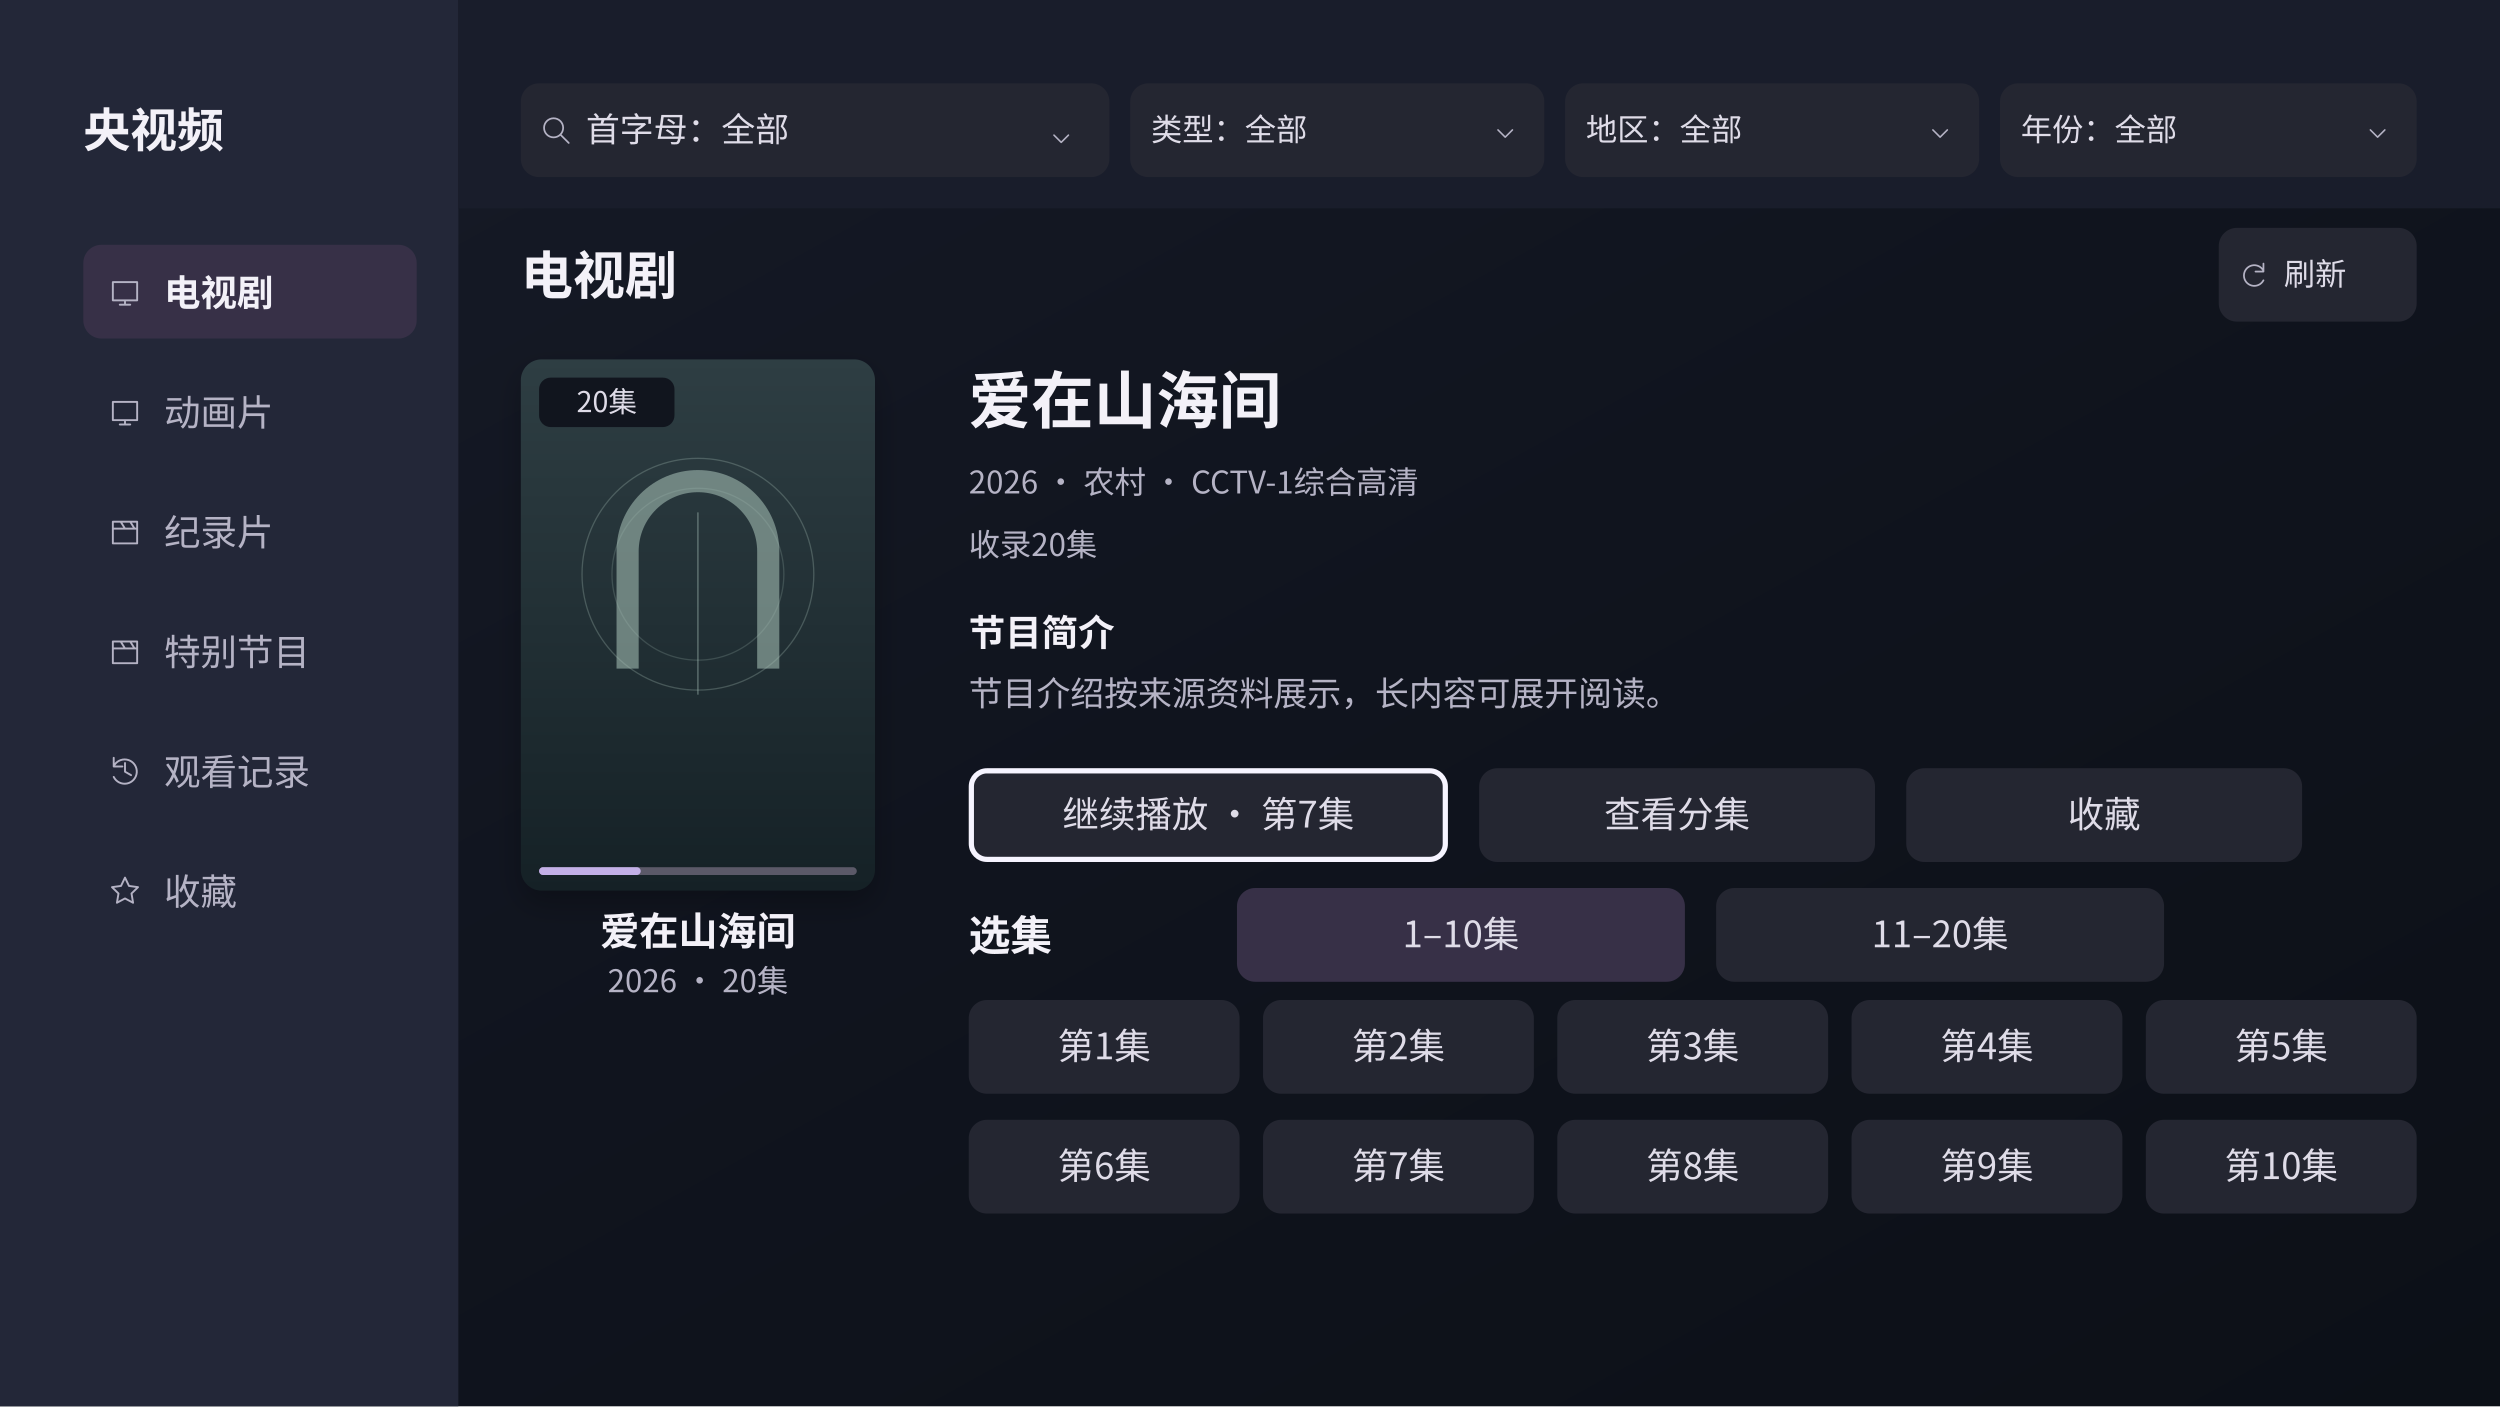
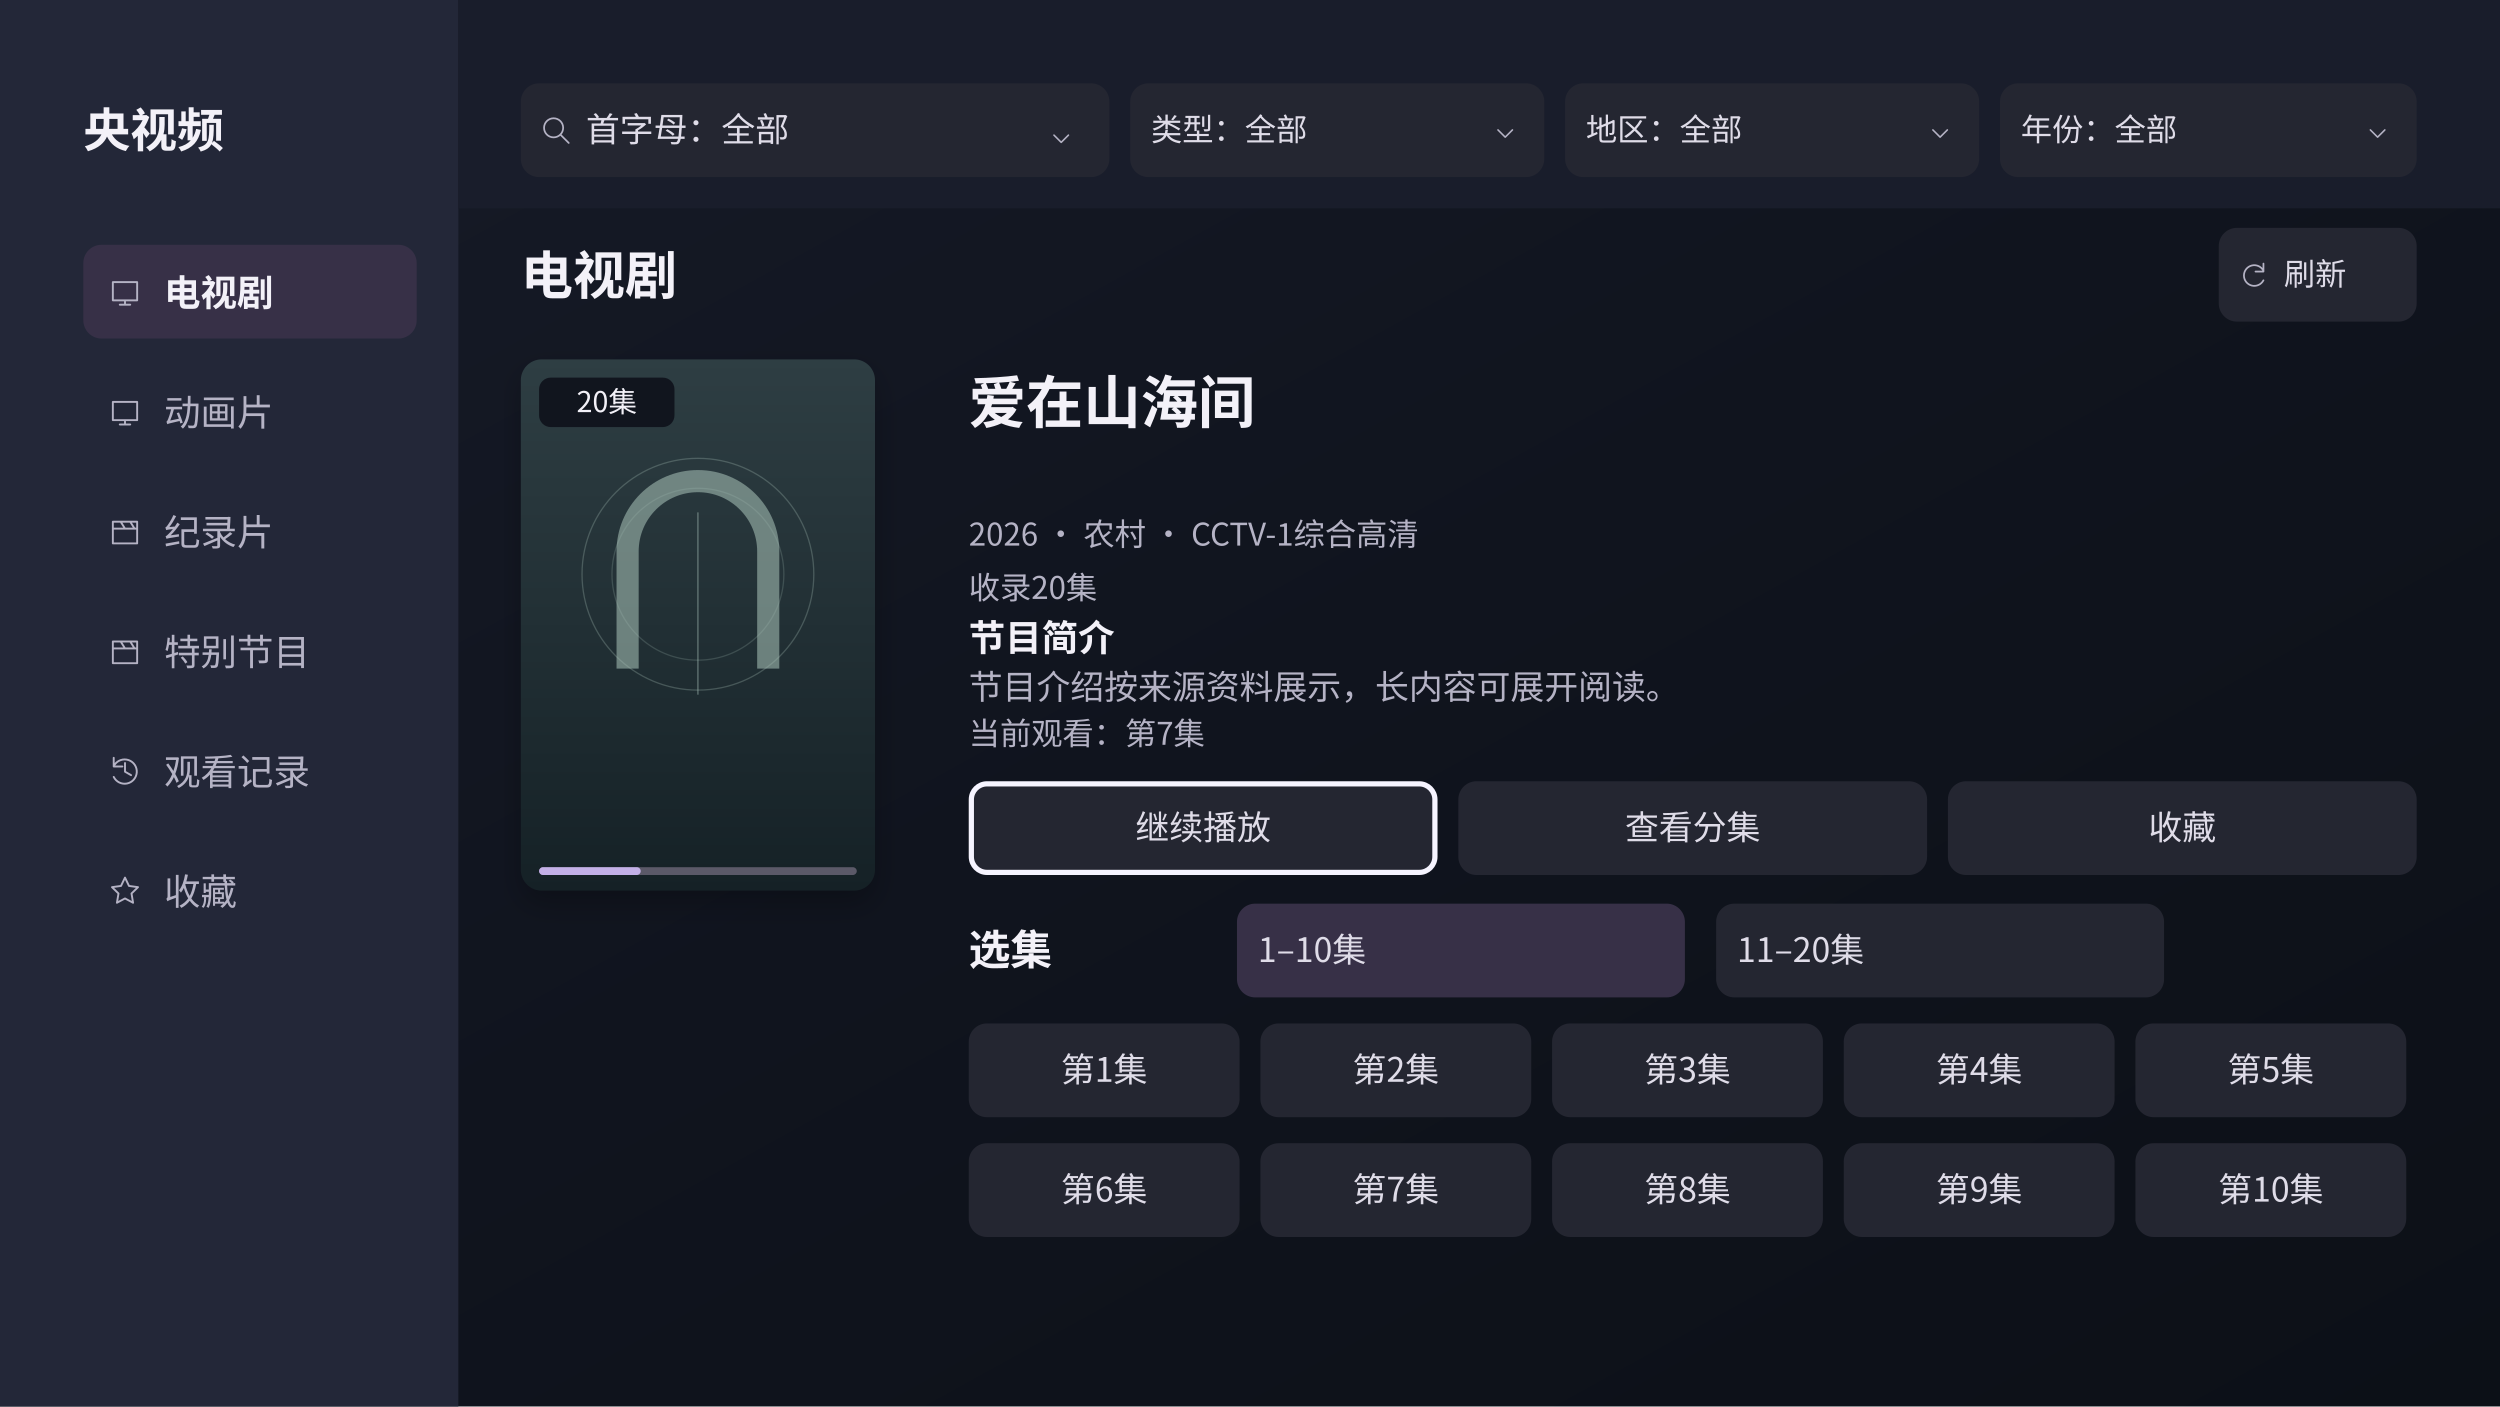
<svg xmlns="http://www.w3.org/2000/svg" width="3840" height="2160" viewBox="0 0 3840 2160" role="img" aria-labelledby="title desc">
  <defs>
    <linearGradient id="background" x2="1" y2="1">
      <stop stop-color="#171b28" />
      <stop offset=".5" stop-color="#10141e" />
      <stop offset="1" stop-color="#0c1017" />
    </linearGradient>
    <linearGradient id="sidebar" x2="1" y2="0">
      <stop stop-color="#232738" />
      <stop offset="1" stop-color="#232738" />
    </linearGradient>
    <linearGradient id="purple">
      <stop stop-color="#6652d5" />
      <stop offset="1" stop-color="#3a327d" />
    </linearGradient>
    <filter id="card-shadow" x="-15%" y="-10%" width="130%" height="130%" color-interpolation-filters="sRGB">
      <feGaussianBlur in="SourceAlpha" stdDeviation="22" />
      <feOffset dy="20" />
      <feComponentTransfer>
        <feFuncA type="linear" slope=".24" />
      </feComponentTransfer>
      <feMerge>
        <feMergeNode />
        <feMergeNode in="SourceGraphic" />
      </feMerge>
    </filter>
    <linearGradient id="fade" x2="0" y2="1">
      <stop stop-color="#0d1119" stop-opacity="0" />
      <stop offset="1" stop-color="#0d1119" />
    </linearGradient>
    <clipPath id="viewport">
      <rect x="774" y="526" width="2964" height="1506" />
    </clipPath>
  </defs>
  <rect width="3840" height="2160" fill="url(#background)" />
  <rect width="704" height="2160" fill="url(#sidebar)" />
  <rect x="704" width="3136" height="320" fill="#191d2b" />
  <g font-family="Noto Sans CJK SC, sans-serif">
-     <text x="128" y="226" font-size="72" fill="#f3f1f8" font-weight="600" text-anchor="start">央视频</text>
-     <g data-role="sidebar-entry" data-category="电视剧" data-focused="false">
-       <rect x="128" y="376" width="512" height="144" rx="28" fill="#373047" stroke="none" stroke-width="2" />
-       <g transform="translate(168 424) scale(1.333333)">
-         <path d="M4 7h28v21H4zM12 33h12M18 28v5" fill="none" stroke="#b5b3c5" stroke-width="2.2" stroke-linecap="round" stroke-linejoin="round" />
-       </g>
-       <text x="252" y="470" font-size="56" fill="#f3f1f8" font-weight="600" text-anchor="start">电视剧</text>
-     </g>
-     <g data-role="sidebar-entry" data-category="动画片" data-focused="false">
-       <rect x="128" y="560" width="512" height="144" rx="28" fill="none" stroke="none" stroke-width="2" />
-       <g transform="translate(168 608) scale(1.333333)">
-         <path d="M4 7h28v21H4zM12 33h12M18 28v5" fill="none" stroke="#b5b3c5" stroke-width="2.2" stroke-linecap="round" stroke-linejoin="round" />
-       </g>
-       <text x="252" y="654" font-size="56" fill="#b5b3c5" font-weight="400" text-anchor="start">动画片</text>
-     </g>
-     <g data-role="sidebar-entry" data-category="纪录片" data-focused="false">
-       <rect x="128" y="744" width="512" height="144" rx="28" fill="none" stroke="none" stroke-width="2" />
-       <g transform="translate(168 792) scale(1.333333)">
-         <path d="M4 7h28v25H4zM4 15h28M13 7l5 8M24 7l5 8" fill="none" stroke="#b5b3c5" stroke-width="2.2" stroke-linecap="round" stroke-linejoin="round" />
-       </g>
-       <text x="252" y="838" font-size="56" fill="#b5b3c5" font-weight="400" text-anchor="start">纪录片</text>
-     </g>
-     <g data-role="sidebar-entry" data-category="特别节目" data-focused="false">
-       <rect x="128" y="928" width="512" height="144" rx="28" fill="none" stroke="none" stroke-width="2" />
-       <g transform="translate(168 976) scale(1.333333)">
-         <path d="M4 7h28v25H4zM4 15h28M13 7l5 8M24 7l5 8" fill="none" stroke="#b5b3c5" stroke-width="2.2" stroke-linecap="round" stroke-linejoin="round" />
-       </g>
-       <text x="252" y="1022" font-size="56" fill="#b5b3c5" font-weight="400" text-anchor="start">特别节目</text>
-     </g>
-     <g data-role="sidebar-entry" data-category="观看记录" data-focused="false">
-       <rect x="128" y="1112" width="512" height="144" rx="28" fill="none" stroke="none" stroke-width="2" />
-       <g transform="translate(168 1160) scale(1.333333)">
-         <path d="M6 11a14 14 0 1 1-1 14M5 3v10h10M18 9v10l7 4" fill="none" stroke="#b5b3c5" stroke-width="2.2" stroke-linecap="round" stroke-linejoin="round" />
-       </g>
-       <text x="252" y="1206" font-size="56" fill="#b5b3c5" font-weight="400" text-anchor="start">观看记录</text>
-     </g>
-     <g data-role="sidebar-entry" data-category="收藏" data-focused="false">
-       <rect x="128" y="1296" width="512" height="144" rx="28" fill="none" stroke="none" stroke-width="2" />
-       <g transform="translate(168 1344) scale(1.333333)">
-         <path d="M18 3l4.6 9.6L33 14l-7.5 7.3L27.3 32L18 27l-9.3 5l1.8-10.7L3 14l10.4-1.4z" fill="none" stroke="#b5b3c5" stroke-width="2.2" stroke-linecap="round" stroke-linejoin="round" />
-       </g>
-       <text x="252" y="1390" font-size="56" fill="#b5b3c5" font-weight="400" text-anchor="start">收藏</text>
-     </g>
-     <g data-role="control" data-focused="false" data-disabled="false" data-label="首字母：全部" opacity="1">
-       <rect x="800" y="128" width="904" height="144" rx="28" fill="#242631" stroke="none" stroke-width="2" />
-       <g transform="translate(832 178.0) scale(1.222222)">
-         <path d="M27 15a12 12 0 1 1-24 0a12 12 0 1 1 24 0M24 24l10 10" fill="none" stroke="#b5b3c5" stroke-width="2.2" stroke-linecap="round" stroke-linejoin="round" />
-       </g>
-       <text x="900" y="217.68" font-size="52" fill="#dfdce8" font-weight="500" text-anchor="start">首字母：全部</text>
-     </g>
-     <g transform="translate(1610 192) scale(1.111111)">
-       <path d="M8 14l10 10l10-10" fill="none" stroke="#b5b3c5" stroke-width="2.2" stroke-linecap="round" stroke-linejoin="round" />
-     </g>
-     <g data-role="control" data-focused="false" data-disabled="false" data-label="类型：全部" opacity="1">
-       <rect x="1736" y="128" width="636" height="144" rx="28" fill="#242631" stroke="none" stroke-width="2" />
-       <text x="1768" y="216.32" font-size="48" fill="#dfdce8" font-weight="500" text-anchor="start">类型：全部</text>
-     </g>
-     <g transform="translate(2292 184) scale(1.111111)">
-       <path d="M8 14l10 10l10-10" fill="none" stroke="#b5b3c5" stroke-width="2.2" stroke-linecap="round" stroke-linejoin="round" />
-     </g>
-     <g data-role="control" data-focused="false" data-disabled="false" data-label="地区：全部" opacity="1">
-       <rect x="2404" y="128" width="636" height="144" rx="28" fill="#242631" stroke="none" stroke-width="2" />
-       <text x="2436" y="216.32" font-size="48" fill="#dfdce8" font-weight="500" text-anchor="start">地区：全部</text>
-     </g>
-     <g transform="translate(2960 184) scale(1.111111)">
-       <path d="M8 14l10 10l10-10" fill="none" stroke="#b5b3c5" stroke-width="2.2" stroke-linecap="round" stroke-linejoin="round" />
-     </g>
-     <g data-role="control" data-focused="false" data-disabled="false" data-label="年份：全部" opacity="1">
-       <rect x="3072" y="128" width="640" height="144" rx="28" fill="#242631" stroke="none" stroke-width="2" />
-       <text x="3104" y="216.32" font-size="48" fill="#dfdce8" font-weight="500" text-anchor="start">年份：全部</text>
-     </g>
-     <g transform="translate(3632 184) scale(1.111111)">
-       <path d="M8 14l10 10l10-10" fill="none" stroke="#b5b3c5" stroke-width="2.2" stroke-linecap="round" stroke-linejoin="round" />
-     </g>
-     <text x="800" y="452" font-size="80" fill="#f3f1f8" font-weight="650" text-anchor="start">电视剧</text>
-     <g data-role="control" data-focused="false" data-disabled="false" data-label="刷新" opacity="1">
-       <rect x="3408" y="350" width="304" height="144" rx="28" fill="#242631" stroke="none" stroke-width="2" />
-       <g transform="translate(3440 400.0) scale(1.222222)">
-         <path d="M30 13A13 13 0 1 0 30 25M30 4v10H20" fill="none" stroke="#b5b3c5" stroke-width="2.2" stroke-linecap="round" stroke-linejoin="round" />
-       </g>
-       <text x="3508" y="438.32" font-size="48" fill="#dfdce8" font-weight="500" text-anchor="start">刷新</text>
-     </g>
-     <g transform="translate(800 552) scale(1)">
-       <g data-role="media-card" data-focused="false">
+     <svg width="3840" height="2160" viewBox="0 0 3840 2160" role="img" aria-labelledby="title desc">
+       <defs>
+         <linearGradient id="background" x2="1" y2="1">
+           <stop stop-color="#171b28" />
+           <stop offset=".5" stop-color="#10141e" />
+           <stop offset="1" stop-color="#0c1017" />
+         </linearGradient>
+         <linearGradient id="sidebar" x2="1" y2="0">
+           <stop stop-color="#232738" />
+           <stop offset="1" stop-color="#232738" />
+         </linearGradient>
+         <linearGradient id="purple">
+           <stop stop-color="#6652d5" />
+           <stop offset="1" stop-color="#3a327d" />
+         </linearGradient>
+         <filter id="card-shadow" x="-15%" y="-10%" width="130%" height="130%" color-interpolation-filters="sRGB">
+           <feGaussianBlur in="SourceAlpha" stdDeviation="22" />
+           <feOffset dy="20" />
+           <feComponentTransfer>
+             <feFuncA type="linear" slope=".24" />
+           </feComponentTransfer>
+           <feMerge>
+             <feMergeNode />
+             <feMergeNode in="SourceGraphic" />
+           </feMerge>
+         </filter>
+         <linearGradient id="fade" x2="0" y2="1">
+           <stop stop-color="#0d1119" stop-opacity="0" />
+           <stop offset="1" stop-color="#0d1119" />
+         </linearGradient>
+         <clipPath id="viewport">
+           <rect x="774" y="526" width="2964" height="1506" />
+         </clipPath>
+       </defs>
+       <rect width="3840" height="2160" fill="url(#background)" />
+       <rect width="704" height="2160" fill="url(#sidebar)" />
+       <rect x="704" width="3136" height="320" fill="#191d2b" />
+       <g font-family="Noto Sans CJK SC, sans-serif">
+         <text x="128" y="226" font-size="72" fill="#f3f1f8" font-weight="600" text-anchor="start">央视频</text>
+         <g data-role="sidebar-entry" data-category="电视剧" data-focused="false">
+           <rect x="128" y="376" width="512" height="144" rx="28" fill="#373047" stroke="none" stroke-width="2" />
+           <g transform="translate(168 424) scale(1.333333)">
+             <path d="M4 7h28v21H4zM12 33h12M18 28v5" fill="none" stroke="#b5b3c5" stroke-width="2.2" stroke-linecap="round" stroke-linejoin="round" />
+           </g>
+           <text x="252" y="470" font-size="56" fill="#f3f1f8" font-weight="600" text-anchor="start">电视剧</text>
+         </g>
+         <g data-role="sidebar-entry" data-category="动画片" data-focused="false">
+           <rect x="128" y="560" width="512" height="144" rx="28" fill="none" stroke="none" stroke-width="2" />
+           <g transform="translate(168 608) scale(1.333333)">
+             <path d="M4 7h28v21H4zM12 33h12M18 28v5" fill="none" stroke="#b5b3c5" stroke-width="2.2" stroke-linecap="round" stroke-linejoin="round" />
+           </g>
+           <text x="252" y="654" font-size="56" fill="#b5b3c5" font-weight="400" text-anchor="start">动画片</text>
+         </g>
+         <g data-role="sidebar-entry" data-category="纪录片" data-focused="false">
+           <rect x="128" y="744" width="512" height="144" rx="28" fill="none" stroke="none" stroke-width="2" />
+           <g transform="translate(168 792) scale(1.333333)">
+             <path d="M4 7h28v25H4zM4 15h28M13 7l5 8M24 7l5 8" fill="none" stroke="#b5b3c5" stroke-width="2.2" stroke-linecap="round" stroke-linejoin="round" />
+           </g>
+           <text x="252" y="838" font-size="56" fill="#b5b3c5" font-weight="400" text-anchor="start">纪录片</text>
+         </g>
+         <g data-role="sidebar-entry" data-category="特别节目" data-focused="false">
+           <rect x="128" y="928" width="512" height="144" rx="28" fill="none" stroke="none" stroke-width="2" />
+           <g transform="translate(168 976) scale(1.333333)">
+             <path d="M4 7h28v25H4zM4 15h28M13 7l5 8M24 7l5 8" fill="none" stroke="#b5b3c5" stroke-width="2.2" stroke-linecap="round" stroke-linejoin="round" />
+           </g>
+           <text x="252" y="1022" font-size="56" fill="#b5b3c5" font-weight="400" text-anchor="start">特别节目</text>
+         </g>
+         <g data-role="sidebar-entry" data-category="观看记录" data-focused="false">
+           <rect x="128" y="1112" width="512" height="144" rx="28" fill="none" stroke="none" stroke-width="2" />
+           <g transform="translate(168 1160) scale(1.333333)">
+             <path d="M6 11a14 14 0 1 1-1 14M5 3v10h10M18 9v10l7 4" fill="none" stroke="#b5b3c5" stroke-width="2.2" stroke-linecap="round" stroke-linejoin="round" />
+           </g>
+           <text x="252" y="1206" font-size="56" fill="#b5b3c5" font-weight="400" text-anchor="start">观看记录</text>
+         </g>
+         <g data-role="sidebar-entry" data-category="收藏" data-focused="false">
+           <rect x="128" y="1296" width="512" height="144" rx="28" fill="none" stroke="none" stroke-width="2" />
+           <g transform="translate(168 1344) scale(1.333333)">
+             <path d="M18 3l4.6 9.6L33 14l-7.5 7.3L27.3 32L18 27l-9.3 5l1.8-10.7L3 14l10.4-1.4z" fill="none" stroke="#b5b3c5" stroke-width="2.2" stroke-linecap="round" stroke-linejoin="round" />
+           </g>
+           <text x="252" y="1390" font-size="56" fill="#b5b3c5" font-weight="400" text-anchor="start">收藏</text>
+         </g>
+         <g data-role="control" data-focused="false" data-disabled="false" data-label="首字母：全部" opacity="1">
+           <rect x="800" y="128" width="904" height="144" rx="28" fill="#242631" stroke="none" stroke-width="2" />
+           <g transform="translate(832 178.0) scale(1.222222)">
+             <path d="M27 15a12 12 0 1 1-24 0a12 12 0 1 1 24 0M24 24l10 10" fill="none" stroke="#b5b3c5" stroke-width="2.2" stroke-linecap="round" stroke-linejoin="round" />
+           </g>
+           <text x="900" y="217.68" font-size="52" fill="#dfdce8" font-weight="500" text-anchor="start">首字母：全部</text>
+         </g>
+         <g transform="translate(1610 192) scale(1.111111)">
+           <path d="M8 14l10 10l10-10" fill="none" stroke="#b5b3c5" stroke-width="2.2" stroke-linecap="round" stroke-linejoin="round" />
+         </g>
+         <g data-role="control" data-focused="false" data-disabled="false" data-label="类型：全部" opacity="1">
+           <rect x="1736" y="128" width="636" height="144" rx="28" fill="#242631" stroke="none" stroke-width="2" />
+           <text x="1768" y="216.32" font-size="48" fill="#dfdce8" font-weight="500" text-anchor="start">类型：全部</text>
+         </g>
+         <g transform="translate(2292 184) scale(1.111111)">
+           <path d="M8 14l10 10l10-10" fill="none" stroke="#b5b3c5" stroke-width="2.2" stroke-linecap="round" stroke-linejoin="round" />
+         </g>
+         <g data-role="control" data-focused="false" data-disabled="false" data-label="地区：全部" opacity="1">
+           <rect x="2404" y="128" width="636" height="144" rx="28" fill="#242631" stroke="none" stroke-width="2" />
+           <text x="2436" y="216.32" font-size="48" fill="#dfdce8" font-weight="500" text-anchor="start">地区：全部</text>
+         </g>
+         <g transform="translate(2960 184) scale(1.111111)">
+           <path d="M8 14l10 10l10-10" fill="none" stroke="#b5b3c5" stroke-width="2.2" stroke-linecap="round" stroke-linejoin="round" />
+         </g>
+         <g data-role="control" data-focused="false" data-disabled="false" data-label="年份：全部" opacity="1">
+           <rect x="3072" y="128" width="640" height="144" rx="28" fill="#242631" stroke="none" stroke-width="2" />
+           <text x="3104" y="216.32" font-size="48" fill="#dfdce8" font-weight="500" text-anchor="start">年份：全部</text>
+         </g>
+         <g transform="translate(3632 184) scale(1.111111)">
+           <path d="M8 14l10 10l10-10" fill="none" stroke="#b5b3c5" stroke-width="2.2" stroke-linecap="round" stroke-linejoin="round" />
+         </g>
+         <text x="800" y="452" font-size="80" fill="#f3f1f8" font-weight="650" text-anchor="start">电视剧</text>
+         <g data-role="control" data-focused="false" data-disabled="false" data-label="刷新" opacity="1">
+           <rect x="3408" y="350" width="304" height="144" rx="28" fill="#242631" stroke="none" stroke-width="2" />
+           <g transform="translate(3440 400.0) scale(1.222222)">
+             <path d="M30 13A13 13 0 1 0 30 25M30 4v10H20" fill="none" stroke="#b5b3c5" stroke-width="2.2" stroke-linecap="round" stroke-linejoin="round" />
+           </g>
+           <text x="3508" y="438.32" font-size="48" fill="#dfdce8" font-weight="500" text-anchor="start">刷新</text>
+         </g>
        <defs>
-           <linearGradient id="art-0" x2="0" y2="1">
-             <stop stop-color="#2e3e43" />
-             <stop offset="1" stop-color="#152126" />
-           </linearGradient>
-           <clipPath id="clip-0">
-             <rect x="0" y="0" width="544" height="816" rx="32" fill="white" stroke="none" stroke-width="2" />
+           <clipPath id="detail-viewport">
+             <rect x="774" y="526" width="2964" height="1506" />
          </clipPath>
        </defs>
-         <g filter="url(#card-shadow)">
-           <rect x="0" y="0" width="544" height="816" rx="32" fill="url(#art-0)" stroke="none" stroke-width="2" />
-         </g>
-         <g clip-path="url(#clip-0)">
-           <circle cx="272" cy="330" r="178" fill="none" stroke="#a4bdb4" stroke-width="2" opacity=".3" />
-           <circle cx="272" cy="330" r="132" fill="none" stroke="#a4bdb4" stroke-width="2" opacity=".22" />
-           <path d="M164 475V295a108 108 0 0 1 216 0v180" fill="none" stroke="#a4bdb4" stroke-width="34" opacity=".58" />
-           <path d="M272 235v280" stroke="#a4bdb4" stroke-width="2" opacity=".5" />
-         </g>
-         <g data-role="watch-progress" data-progress="0.32">
-           <rect x="28" y="780" width="488" height="12" rx="6" fill="#5b5968" stroke="none" stroke-width="2" />
-           <rect x="28" y="780" width="156.16" height="12" rx="6" fill="#c3b0e7" stroke="none" stroke-width="2" />
-         </g>
-         <g data-role="card-caption">
-           <text x="272" y="900" font-size="60" fill="#f3f1f8" font-weight="600" text-anchor="middle">爱在山海间</text>
-           <text x="272" y="972" font-size="48" fill="#b5b3c5" font-weight="400" text-anchor="middle">2026 · 20集</text>
+         <g clip-path="url(#detail-viewport)" data-role="detail-body">
+           <g data-role="media-card" data-focused="false">
+             <defs>
+               <linearGradient id="art-0" x2="0" y2="1">
+                 <stop stop-color="#2e3e43" />
+                 <stop offset="1" stop-color="#152126" />
+               </linearGradient>
+               <clipPath id="clip-0">
+                 <rect x="800" y="552" width="544" height="816" rx="32" fill="white" stroke="none" stroke-width="2" />
+               </clipPath>
+             </defs>
+             <g filter="url(#card-shadow)">
+               <rect x="800" y="552" width="544" height="816" rx="32" fill="url(#art-0)" stroke="none" stroke-width="2" />
+             </g>
+             <g clip-path="url(#clip-0)">
+               <circle cx="1072" cy="882" r="178" fill="none" stroke="#a4bdb4" stroke-width="2" opacity=".3" />
+               <circle cx="1072" cy="882" r="132" fill="none" stroke="#a4bdb4" stroke-width="2" opacity=".22" />
+               <path d="M964 1027V847a108 108 0 0 1 216 0v180" fill="none" stroke="#a4bdb4" stroke-width="34" opacity=".58" />
+               <path d="M1072 787v280" stroke="#a4bdb4" stroke-width="2" opacity=".5" />
+             </g>
+             <g data-role="watch-progress" data-progress="0.32">
+               <rect x="828" y="1332" width="488" height="12" rx="6" fill="#5b5968" stroke="none" stroke-width="2" />
+               <rect x="828" y="1332" width="156.16" height="12" rx="6" fill="#c3b0e7" stroke="none" stroke-width="2" />
+             </g>
+           </g>
+           <rect x="828" y="580" width="208" height="76" rx="18" fill="#11151e" stroke="none" stroke-width="2" />
+           <text x="932" y="633" font-size="44" fill="#f3f1f8" font-weight="500" text-anchor="middle">20集</text>
+           <text x="1488" y="650" font-size="88" fill="#f3f1f8" font-weight="650" text-anchor="start">爱在山海间</text>
+           <text x="1488" y="838" font-size="48" fill="#b5b3c5" font-weight="400" text-anchor="start">2026 · 农村 · CCTV-1综合高清</text>
+           <text x="1488" y="920" font-size="48" fill="#b5b3c5" font-weight="400" text-anchor="start">收录20集</text>
+           <text x="1488" y="1000" font-size="56" fill="#f3f1f8" font-weight="600" text-anchor="start">节目简介</text>
+           <text x="1488" y="1074" font-size="52" fill="#b5b3c5" font-weight="400" text-anchor="start">节目介绍按来源资料展示，长内容可展开阅读。</text>
+           <g data-role="detail-actions">
+             <g data-role="control" data-focused="true" data-disabled="false" data-label="继续播放" opacity="1">
+               <rect x="1488.0" y="1200" width="720.0" height="144" rx="28" fill="#242631" stroke="none" stroke-width="2" />
+               <rect x="1492.0" y="1204" width="712.0" height="136" rx="24" fill="none" stroke="#f6f4ff" stroke-width="8" />
+               <text x="1848.0" y="1289.68" font-size="52" fill="#dfdce8" font-weight="500" text-anchor="middle">继续播放</text>
+             </g>
+             <g data-role="control" data-focused="false" data-disabled="false" data-label="查看分集" opacity="1">
+               <rect x="2240.0" y="1200" width="720.0" height="144" rx="28" fill="#242631" stroke="none" stroke-width="2" />
+               <text x="2600.0" y="1289.68" font-size="52" fill="#dfdce8" font-weight="500" text-anchor="middle">查看分集</text>
+             </g>
+             <g data-role="control" data-focused="false" data-disabled="false" data-label="收藏" opacity="1">
+               <rect x="2992.0" y="1200" width="720.0" height="144" rx="28" fill="#242631" stroke="none" stroke-width="2" />
+               <text x="3352.0" y="1289.68" font-size="52" fill="#dfdce8" font-weight="500" text-anchor="middle">收藏</text>
+             </g>
+           </g>
+           <text x="1488" y="1144" font-size="48" fill="#b5b3c5" font-weight="400" text-anchor="start">当前观看：第7集</text>
+           <g data-role="detail-episodes">
+             <text x="1488" y="1482" font-size="64" fill="#f3f1f8" font-weight="600" text-anchor="start">选集</text>
+             <g data-role="control" data-focused="false" data-disabled="false" data-label="1–10集" opacity="1">
+               <rect x="1900" y="1388" width="688" height="144" rx="28" fill="#373047" stroke="none" stroke-width="2" />
+               <text x="1932" y="1477.68" font-size="52" fill="#dfdce8" font-weight="500" text-anchor="start">1–10集</text>
+             </g>
+             <g data-role="control" data-focused="false" data-disabled="false" data-label="11–20集" opacity="1">
+               <rect x="2636" y="1388" width="688" height="144" rx="28" fill="#242631" stroke="none" stroke-width="2" />
+               <text x="2668" y="1477.68" font-size="52" fill="#dfdce8" font-weight="500" text-anchor="start">11–20集</text>
+             </g>
+             <g data-role="control" data-focused="false" data-disabled="false" data-label="第1集" opacity="1">
+               <rect x="1488" y="1572" width="416" height="144" rx="28" fill="#242631" stroke="none" stroke-width="2" />
+               <text x="1696.0" y="1661.68" font-size="52" fill="#dfdce8" font-weight="500" text-anchor="middle">第1集</text>
+             </g>
+             <g data-role="control" data-focused="false" data-disabled="false" data-label="第2集" opacity="1">
+               <rect x="1936" y="1572" width="416" height="144" rx="28" fill="#242631" stroke="none" stroke-width="2" />
+               <text x="2144.0" y="1661.68" font-size="52" fill="#dfdce8" font-weight="500" text-anchor="middle">第2集</text>
+             </g>
+             <g data-role="control" data-focused="false" data-disabled="false" data-label="第3集" opacity="1">
+               <rect x="2384" y="1572" width="416" height="144" rx="28" fill="#242631" stroke="none" stroke-width="2" />
+               <text x="2592.0" y="1661.68" font-size="52" fill="#dfdce8" font-weight="500" text-anchor="middle">第3集</text>
+             </g>
+             <g data-role="control" data-focused="false" data-disabled="false" data-label="第4集" opacity="1">
+               <rect x="2832" y="1572" width="416" height="144" rx="28" fill="#242631" stroke="none" stroke-width="2" />
+               <text x="3040.0" y="1661.68" font-size="52" fill="#dfdce8" font-weight="500" text-anchor="middle">第4集</text>
+             </g>
+             <g data-role="control" data-focused="false" data-disabled="false" data-label="第5集" opacity="1">
+               <rect x="3280" y="1572" width="416" height="144" rx="28" fill="#242631" stroke="none" stroke-width="2" />
+               <text x="3488.0" y="1661.68" font-size="52" fill="#dfdce8" font-weight="500" text-anchor="middle">第5集</text>
+             </g>
+             <g data-role="control" data-focused="false" data-disabled="false" data-label="第6集" opacity="1">
+               <rect x="1488" y="1756" width="416" height="144" rx="28" fill="#242631" stroke="none" stroke-width="2" />
+               <text x="1696.0" y="1845.68" font-size="52" fill="#dfdce8" font-weight="500" text-anchor="middle">第6集</text>
+             </g>
+             <g data-role="control" data-focused="false" data-disabled="false" data-label="第7集" opacity="1">
+               <rect x="1936" y="1756" width="416" height="144" rx="28" fill="#242631" stroke="none" stroke-width="2" />
+               <text x="2144.0" y="1845.68" font-size="52" fill="#dfdce8" font-weight="500" text-anchor="middle">第7集</text>
+             </g>
+             <g data-role="control" data-focused="false" data-disabled="false" data-label="第8集" opacity="1">
+               <rect x="2384" y="1756" width="416" height="144" rx="28" fill="#242631" stroke="none" stroke-width="2" />
+               <text x="2592.0" y="1845.68" font-size="52" fill="#dfdce8" font-weight="500" text-anchor="middle">第8集</text>
+             </g>
+             <g data-role="control" data-focused="false" data-disabled="false" data-label="第9集" opacity="1">
+               <rect x="2832" y="1756" width="416" height="144" rx="28" fill="#242631" stroke="none" stroke-width="2" />
+               <text x="3040.0" y="1845.68" font-size="52" fill="#dfdce8" font-weight="500" text-anchor="middle">第9集</text>
+             </g>
+             <g data-role="control" data-focused="false" data-disabled="false" data-label="第10集" opacity="1">
+               <rect x="3280" y="1756" width="416" height="144" rx="28" fill="#242631" stroke="none" stroke-width="2" />
+               <text x="3488.0" y="1845.68" font-size="52" fill="#dfdce8" font-weight="500" text-anchor="middle">第10集</text>
+             </g>
+           </g>
        </g>
      </g>
-       <rect x="28" y="28" width="208" height="76" rx="18" fill="#11151e" stroke="none" stroke-width="2" />
-       <text x="132" y="81" font-size="44" fill="#dfdce8" font-weight="500" text-anchor="middle">20集</text>
-     </g>
-     <text x="1488" y="650" font-size="96" fill="#f3f1f8" font-weight="650" text-anchor="start">爱在山海间</text>
-     <text x="1488" y="758" font-size="48" fill="#b5b3c5" font-weight="400" text-anchor="start">2026 · 农村 · CCTV-1综合高清</text>
-     <text x="1488" y="854" font-size="48" fill="#b5b3c5" font-weight="400" text-anchor="start">收录20集</text>
-     <text x="1488" y="992" font-size="56" fill="#f3f1f8" font-weight="600" text-anchor="start">节目简介</text>
-     <text x="1488" y="1084" font-size="52" fill="#b5b3c5" font-weight="400" text-anchor="start">节目介绍按来源资料展示，长内容可展开阅读。</text>
-     <g data-role="control" data-focused="true" data-disabled="false" data-label="继续播放 · 第7集" opacity="1">
-       <rect x="1488" y="1180" width="736" height="144" rx="28" fill="#242631" stroke="none" stroke-width="2" />
-       <rect x="1492" y="1184" width="728" height="136" rx="24" fill="none" stroke="#f6f4ff" stroke-width="8" />
-       <text x="1856.0" y="1271.04" font-size="56" fill="#dfdce8" font-weight="500" text-anchor="middle">继续播放 · 第7集</text>
-     </g>
-     <g data-role="control" data-focused="false" data-disabled="false" data-label="查看分集" opacity="1">
-       <rect x="2272" y="1180" width="608" height="144" rx="28" fill="#242631" stroke="none" stroke-width="2" />
-       <text x="2576.0" y="1271.04" font-size="56" fill="#dfdce8" font-weight="500" text-anchor="middle">查看分集</text>
-     </g>
-     <g data-role="control" data-focused="false" data-disabled="false" data-label="收藏" opacity="1">
-       <rect x="2928" y="1180" width="608" height="144" rx="28" fill="#242631" stroke="none" stroke-width="2" />
-       <text x="3232.0" y="1271.04" font-size="56" fill="#dfdce8" font-weight="500" text-anchor="middle">收藏</text>
-     </g>
-     <text x="1488" y="1460" font-size="64" fill="#f3f1f8" font-weight="600" text-anchor="start">选集</text>
-     <g data-role="control" data-focused="false" data-disabled="false" data-label="1–10集" opacity="1">
-       <rect x="1900" y="1364" width="688" height="144" rx="28" fill="#373047" stroke="none" stroke-width="2" />
-       <text x="2244.0" y="1455.04" font-size="56" fill="#dfdce8" font-weight="500" text-anchor="middle">1–10集</text>
-     </g>
-     <g data-role="control" data-focused="false" data-disabled="false" data-label="11–20集" opacity="1">
-       <rect x="2636" y="1364" width="688" height="144" rx="28" fill="#242631" stroke="none" stroke-width="2" />
-       <text x="2980.0" y="1455.04" font-size="56" fill="#dfdce8" font-weight="500" text-anchor="middle">11–20集</text>
-     </g>
-     <g data-role="control" data-focused="false" data-disabled="false" data-label="第1集" opacity="1">
-       <rect x="1488" y="1536" width="416" height="144" rx="28" fill="#242631" stroke="none" stroke-width="2" />
-       <text x="1696.0" y="1627.04" font-size="56" fill="#dfdce8" font-weight="500" text-anchor="middle">第1集</text>
-     </g>
-     <g data-role="control" data-focused="false" data-disabled="false" data-label="第2集" opacity="1">
-       <rect x="1940" y="1536" width="416" height="144" rx="28" fill="#242631" stroke="none" stroke-width="2" />
-       <text x="2148.0" y="1627.04" font-size="56" fill="#dfdce8" font-weight="500" text-anchor="middle">第2集</text>
-     </g>
-     <g data-role="control" data-focused="false" data-disabled="false" data-label="第3集" opacity="1">
-       <rect x="2392" y="1536" width="416" height="144" rx="28" fill="#242631" stroke="none" stroke-width="2" />
-       <text x="2600.0" y="1627.04" font-size="56" fill="#dfdce8" font-weight="500" text-anchor="middle">第3集</text>
-     </g>
-     <g data-role="control" data-focused="false" data-disabled="false" data-label="第4集" opacity="1">
-       <rect x="2844" y="1536" width="416" height="144" rx="28" fill="#242631" stroke="none" stroke-width="2" />
-       <text x="3052.0" y="1627.04" font-size="56" fill="#dfdce8" font-weight="500" text-anchor="middle">第4集</text>
-     </g>
-     <g data-role="control" data-focused="false" data-disabled="false" data-label="第5集" opacity="1">
-       <rect x="3296" y="1536" width="416" height="144" rx="28" fill="#242631" stroke="none" stroke-width="2" />
-       <text x="3504.0" y="1627.04" font-size="56" fill="#dfdce8" font-weight="500" text-anchor="middle">第5集</text>
-     </g>
-     <g data-role="control" data-focused="false" data-disabled="false" data-label="第6集" opacity="1">
-       <rect x="1488" y="1720" width="416" height="144" rx="28" fill="#242631" stroke="none" stroke-width="2" />
-       <text x="1696.0" y="1811.04" font-size="56" fill="#dfdce8" font-weight="500" text-anchor="middle">第6集</text>
-     </g>
-     <g data-role="control" data-focused="false" data-disabled="false" data-label="第7集" opacity="1">
-       <rect x="1940" y="1720" width="416" height="144" rx="28" fill="#242631" stroke="none" stroke-width="2" />
-       <text x="2148.0" y="1811.04" font-size="56" fill="#dfdce8" font-weight="500" text-anchor="middle">第7集</text>
-     </g>
-     <g data-role="control" data-focused="false" data-disabled="false" data-label="第8集" opacity="1">
-       <rect x="2392" y="1720" width="416" height="144" rx="28" fill="#242631" stroke="none" stroke-width="2" />
-       <text x="2600.0" y="1811.04" font-size="56" fill="#dfdce8" font-weight="500" text-anchor="middle">第8集</text>
-     </g>
-     <g data-role="control" data-focused="false" data-disabled="false" data-label="第9集" opacity="1">
-       <rect x="2844" y="1720" width="416" height="144" rx="28" fill="#242631" stroke="none" stroke-width="2" />
-       <text x="3052.0" y="1811.04" font-size="56" fill="#dfdce8" font-weight="500" text-anchor="middle">第9集</text>
-     </g>
-     <g data-role="control" data-focused="false" data-disabled="false" data-label="第10集" opacity="1">
-       <rect x="3296" y="1720" width="416" height="144" rx="28" fill="#242631" stroke="none" stroke-width="2" />
-       <text x="3504.0" y="1811.04" font-size="56" fill="#dfdce8" font-weight="500" text-anchor="middle">第10集</text>
-     </g>
+     </svg>
  </g>
</svg>
